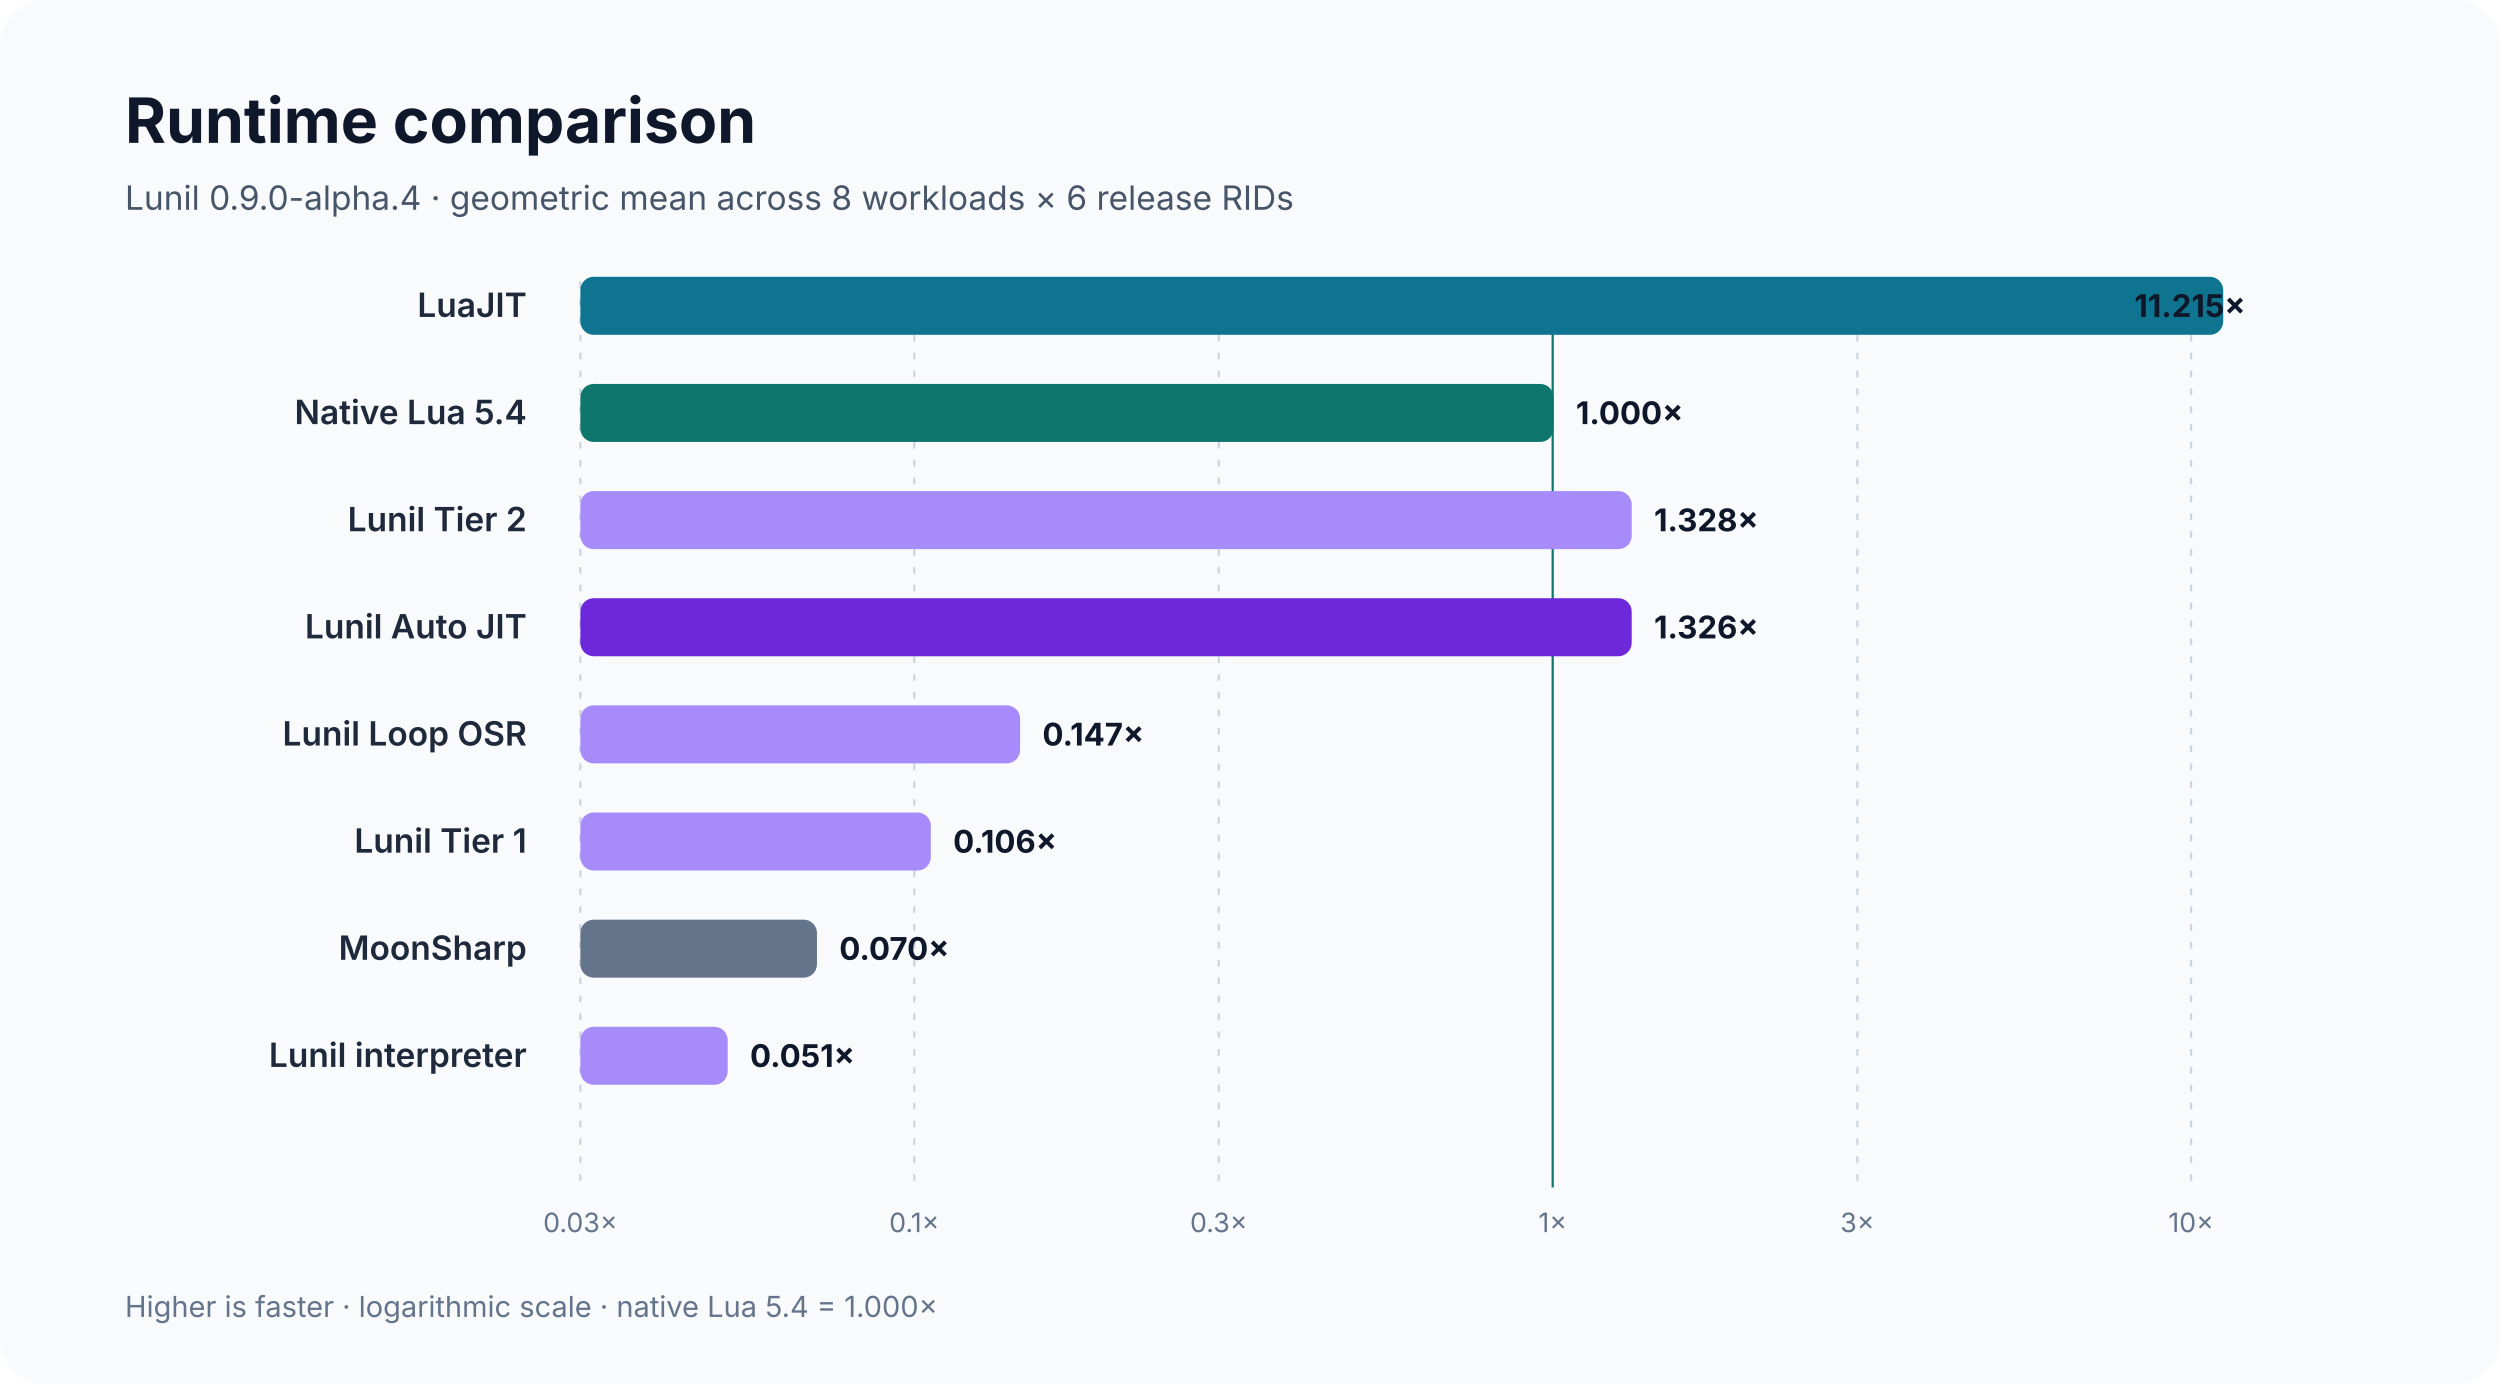
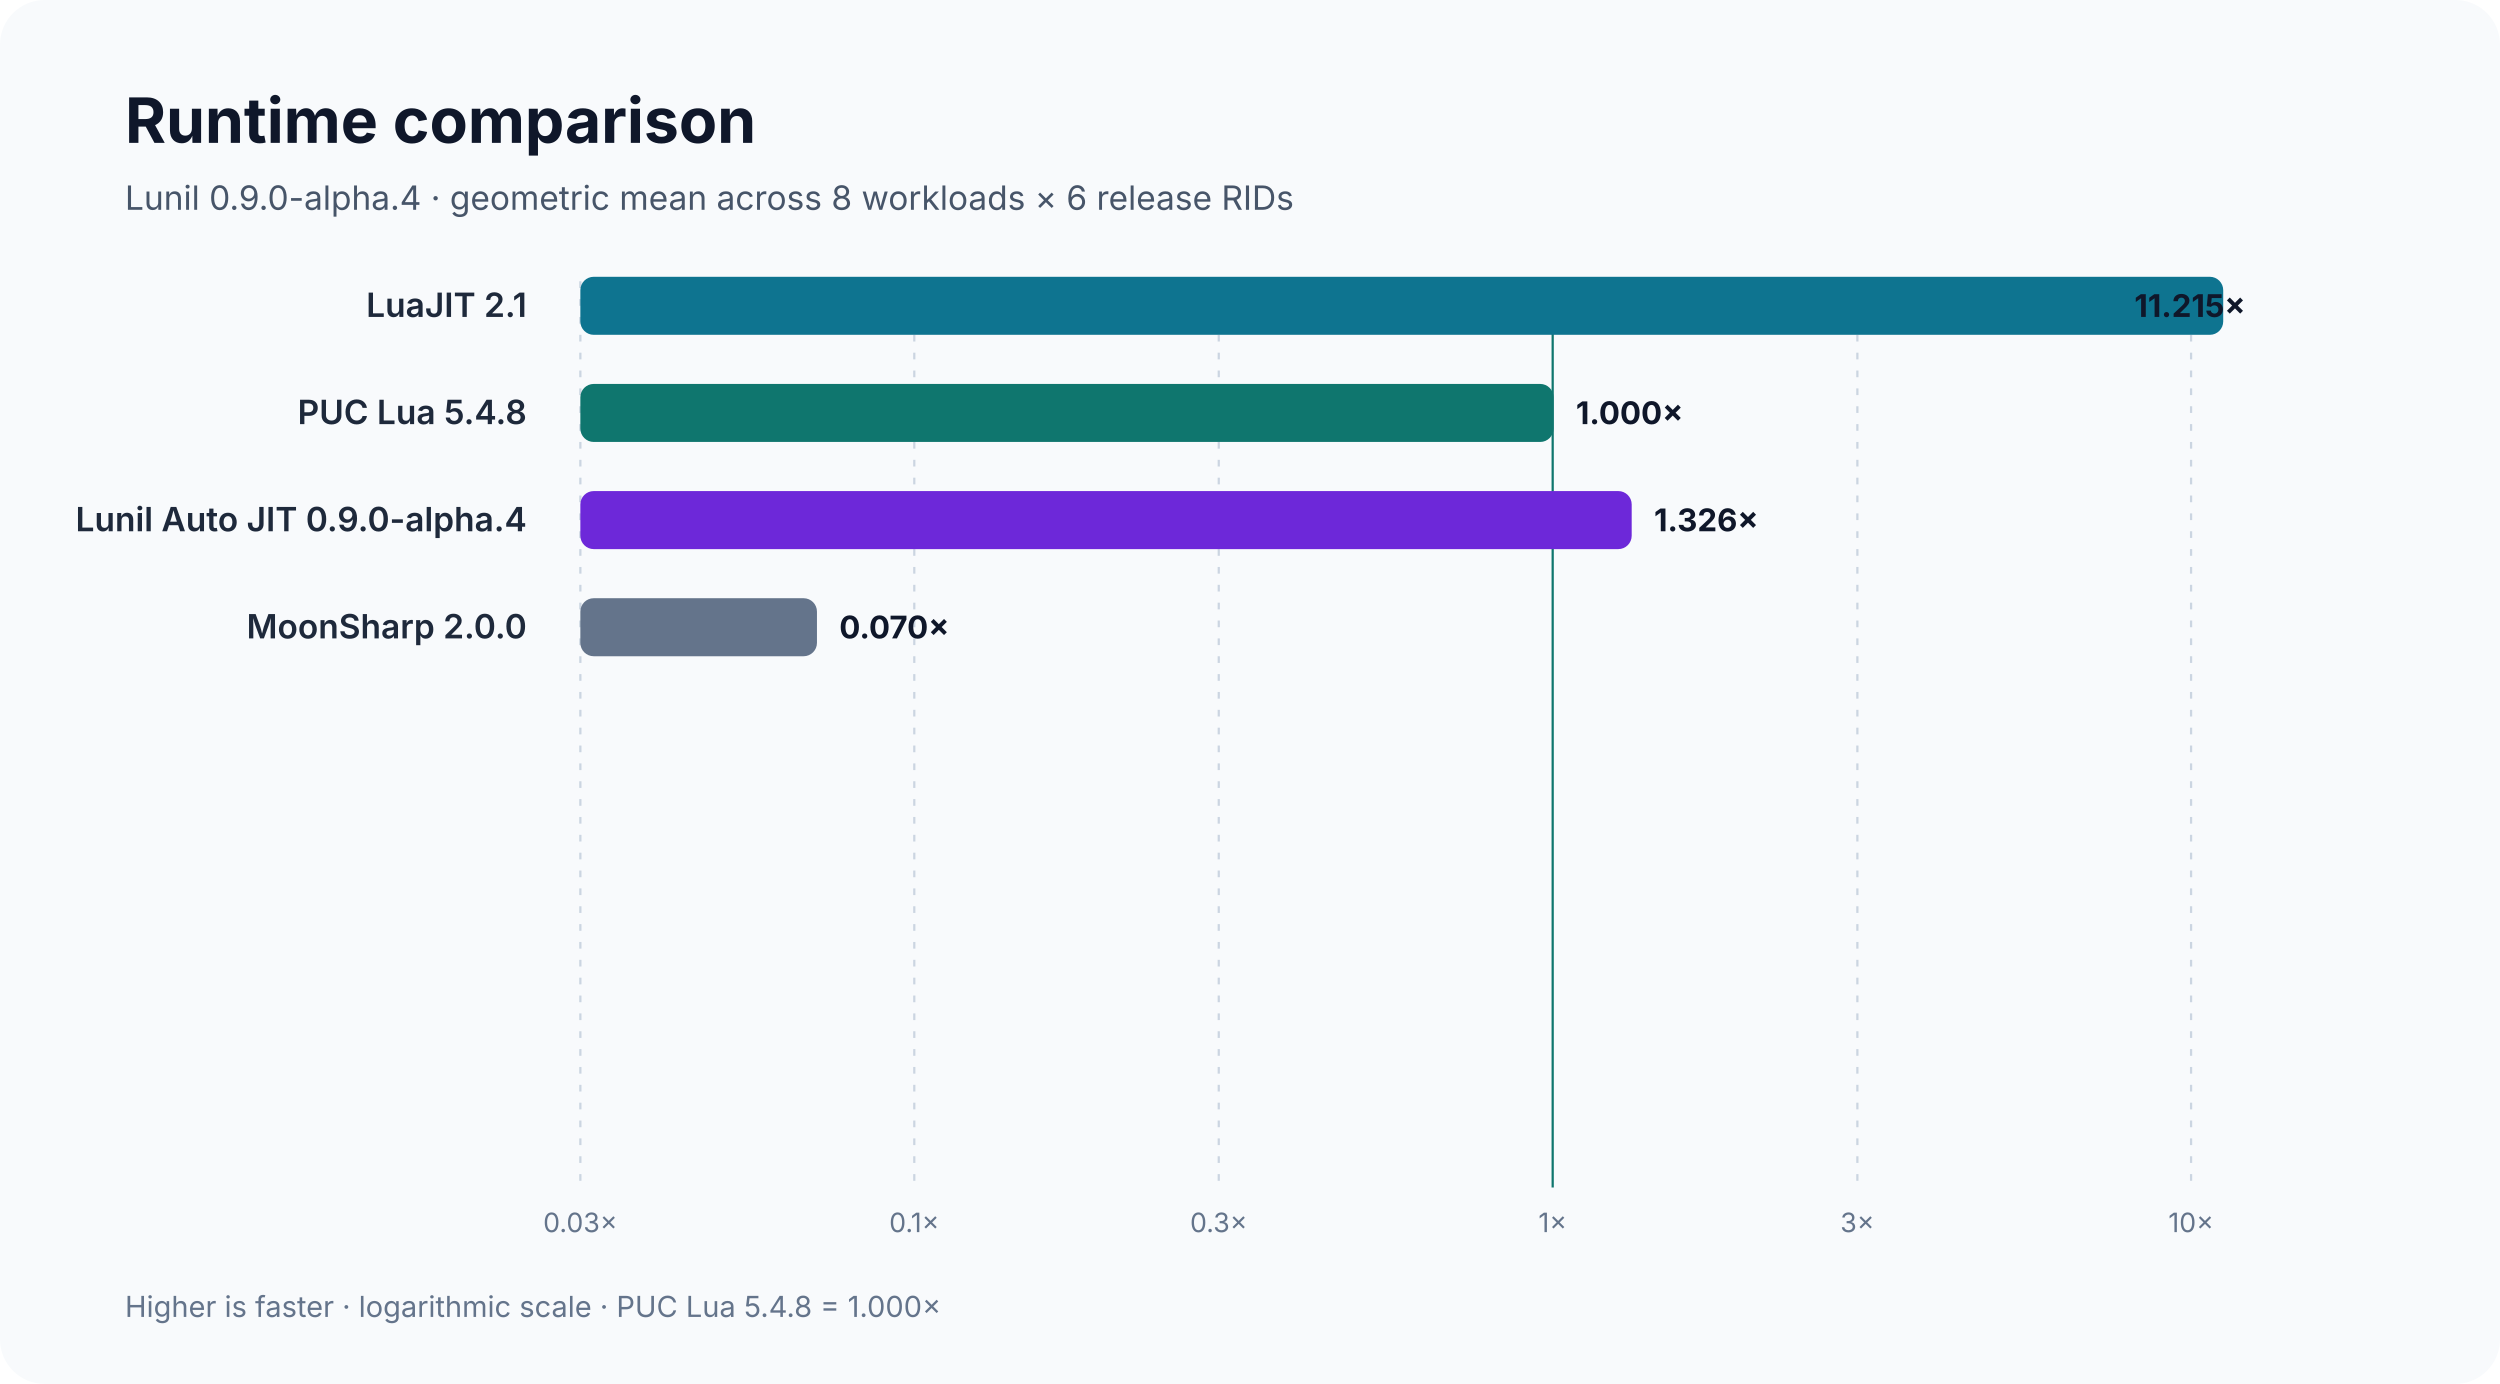
<svg xmlns="http://www.w3.org/2000/svg" width="1120" height="620" viewBox="0 0 1120 620" role="img" aria-labelledby="title desc">
  <rect width="1120" height="620" rx="20" fill="#f8fafc" />
  <text x="56" y="64" font-family="Inter,Segoe UI,sans-serif" font-size="28" font-weight="700" fill="#0f172a">Runtime comparison</text>
  <text x="56" y="94" font-family="Inter,Segoe UI,sans-serif" font-size="15" fill="#475569">Lunil 0.9.0-alpha.4 · geometric mean across 8 workloads × 6 release RIDs</text>
  <line x1="260.0" y1="126" x2="260.0" y2="532" stroke="#cbd5e1" stroke-width="1" stroke-dasharray="3 5" />
  <text x="260.0" y="552" text-anchor="middle" font-family="Inter,Segoe UI,sans-serif" font-size="12" fill="#64748b">0.03×</text>
  <line x1="409.6" y1="126" x2="409.6" y2="532" stroke="#cbd5e1" stroke-width="1" stroke-dasharray="3 5" />
  <text x="409.6" y="552" text-anchor="middle" font-family="Inter,Segoe UI,sans-serif" font-size="12" fill="#64748b">0.1×</text>
  <line x1="546.0" y1="126" x2="546.0" y2="532" stroke="#cbd5e1" stroke-width="1" stroke-dasharray="3 5" />
  <text x="546.0" y="552" text-anchor="middle" font-family="Inter,Segoe UI,sans-serif" font-size="12" fill="#64748b">0.3×</text>
  <line x1="695.6" y1="126" x2="695.6" y2="532" stroke="#0f766e" stroke-width="1" />
  <text x="695.6" y="552" text-anchor="middle" font-family="Inter,Segoe UI,sans-serif" font-size="12" fill="#64748b">1×</text>
  <line x1="832.1" y1="126" x2="832.1" y2="532" stroke="#cbd5e1" stroke-width="1" stroke-dasharray="3 5" />
  <text x="832.1" y="552" text-anchor="middle" font-family="Inter,Segoe UI,sans-serif" font-size="12" fill="#64748b">3×</text>
  <line x1="981.6" y1="126" x2="981.6" y2="532" stroke="#cbd5e1" stroke-width="1" stroke-dasharray="3 5" />
  <text x="981.6" y="552" text-anchor="middle" font-family="Inter,Segoe UI,sans-serif" font-size="12" fill="#64748b">10×</text>
-   <text x="236" y="142" text-anchor="end" font-family="Inter,Segoe UI,sans-serif" font-size="15" font-weight="600" fill="#1e293b">LuaJIT</text>
+   <text x="236" y="142" text-anchor="end" font-family="Inter,Segoe UI,sans-serif" font-size="15" font-weight="600" fill="#1e293b">LuaJIT 2.1</text>
  <rect x="260" y="124" width="736.0" height="26" rx="6" fill="#0e7490" />
  <text x="1006.0" y="142" text-anchor="end" font-family="Inter,Segoe UI,sans-serif" font-size="14" font-weight="700" fill="#0f172a">11.215×</text>
-   <text x="236" y="190" text-anchor="end" font-family="Inter,Segoe UI,sans-serif" font-size="15" font-weight="600" fill="#1e293b">Native Lua 5.4</text>
+   <text x="236" y="190" text-anchor="end" font-family="Inter,Segoe UI,sans-serif" font-size="15" font-weight="600" fill="#1e293b">PUC Lua 5.4.8</text>
  <rect x="260" y="172" width="436.0" height="26" rx="6" fill="#0f766e" />
  <text x="706.0" y="190" text-anchor="start" font-family="Inter,Segoe UI,sans-serif" font-size="14" font-weight="700" fill="#0f172a">1.000×</text>
-   <text x="236" y="238" text-anchor="end" font-family="Inter,Segoe UI,sans-serif" font-size="15" font-weight="600" fill="#1e293b">Lunil Tier 2</text>
-   <rect x="260" y="220" width="471.0" height="26" rx="6" fill="#a78bfa" />
-   <text x="741.0" y="238" text-anchor="start" font-family="Inter,Segoe UI,sans-serif" font-size="14" font-weight="700" fill="#0f172a">1.328×</text>
-   <text x="236" y="286" text-anchor="end" font-family="Inter,Segoe UI,sans-serif" font-size="15" font-weight="600" fill="#1e293b">Lunil Auto JIT</text>
-   <rect x="260" y="268" width="471.0" height="26" rx="6" fill="#6d28d9" />
-   <text x="741.0" y="286" text-anchor="start" font-family="Inter,Segoe UI,sans-serif" font-size="14" font-weight="700" fill="#0f172a">1.326×</text>
-   <text x="236" y="334" text-anchor="end" font-family="Inter,Segoe UI,sans-serif" font-size="15" font-weight="600" fill="#1e293b">Lunil Loop OSR</text>
-   <rect x="260" y="316" width="197.0" height="26" rx="6" fill="#a78bfa" />
-   <text x="467.0" y="334" text-anchor="start" font-family="Inter,Segoe UI,sans-serif" font-size="14" font-weight="700" fill="#0f172a">0.147×</text>
-   <text x="236" y="382" text-anchor="end" font-family="Inter,Segoe UI,sans-serif" font-size="15" font-weight="600" fill="#1e293b">Lunil Tier 1</text>
-   <rect x="260" y="364" width="157.0" height="26" rx="6" fill="#a78bfa" />
-   <text x="427.0" y="382" text-anchor="start" font-family="Inter,Segoe UI,sans-serif" font-size="14" font-weight="700" fill="#0f172a">0.106×</text>
-   <text x="236" y="430" text-anchor="end" font-family="Inter,Segoe UI,sans-serif" font-size="15" font-weight="600" fill="#1e293b">MoonSharp</text>
-   <rect x="260" y="412" width="106.0" height="26" rx="6" fill="#64748b" />
-   <text x="376.0" y="430" text-anchor="start" font-family="Inter,Segoe UI,sans-serif" font-size="14" font-weight="700" fill="#0f172a">0.070×</text>
-   <text x="236" y="478" text-anchor="end" font-family="Inter,Segoe UI,sans-serif" font-size="15" font-weight="600" fill="#1e293b">Lunil interpreter</text>
-   <rect x="260" y="460" width="66.0" height="26" rx="6" fill="#a78bfa" />
-   <text x="336.0" y="478" text-anchor="start" font-family="Inter,Segoe UI,sans-serif" font-size="14" font-weight="700" fill="#0f172a">0.051×</text>
-   <text x="56" y="590" font-family="Inter,Segoe UI,sans-serif" font-size="13" fill="#64748b">Higher is faster · logarithmic scale · native Lua 5.4 = 1.000×</text>
+   <text x="236" y="238" text-anchor="end" font-family="Inter,Segoe UI,sans-serif" font-size="15" font-weight="600" fill="#1e293b">Lunil Auto JIT 0.9.0-alpha.4</text>
+   <rect x="260" y="220" width="471.0" height="26" rx="6" fill="#6d28d9" />
+   <text x="741.0" y="238" text-anchor="start" font-family="Inter,Segoe UI,sans-serif" font-size="14" font-weight="700" fill="#0f172a">1.326×</text>
+   <text x="236" y="286" text-anchor="end" font-family="Inter,Segoe UI,sans-serif" font-size="15" font-weight="600" fill="#1e293b">MoonSharp 2.0.0</text>
+   <rect x="260" y="268" width="106.0" height="26" rx="6" fill="#64748b" />
+   <text x="376.0" y="286" text-anchor="start" font-family="Inter,Segoe UI,sans-serif" font-size="14" font-weight="700" fill="#0f172a">0.070×</text>
+   <text x="56" y="590" font-family="Inter,Segoe UI,sans-serif" font-size="13" fill="#64748b">Higher is faster · logarithmic scale · PUC Lua 5.4.8 = 1.000×</text>
</svg>
